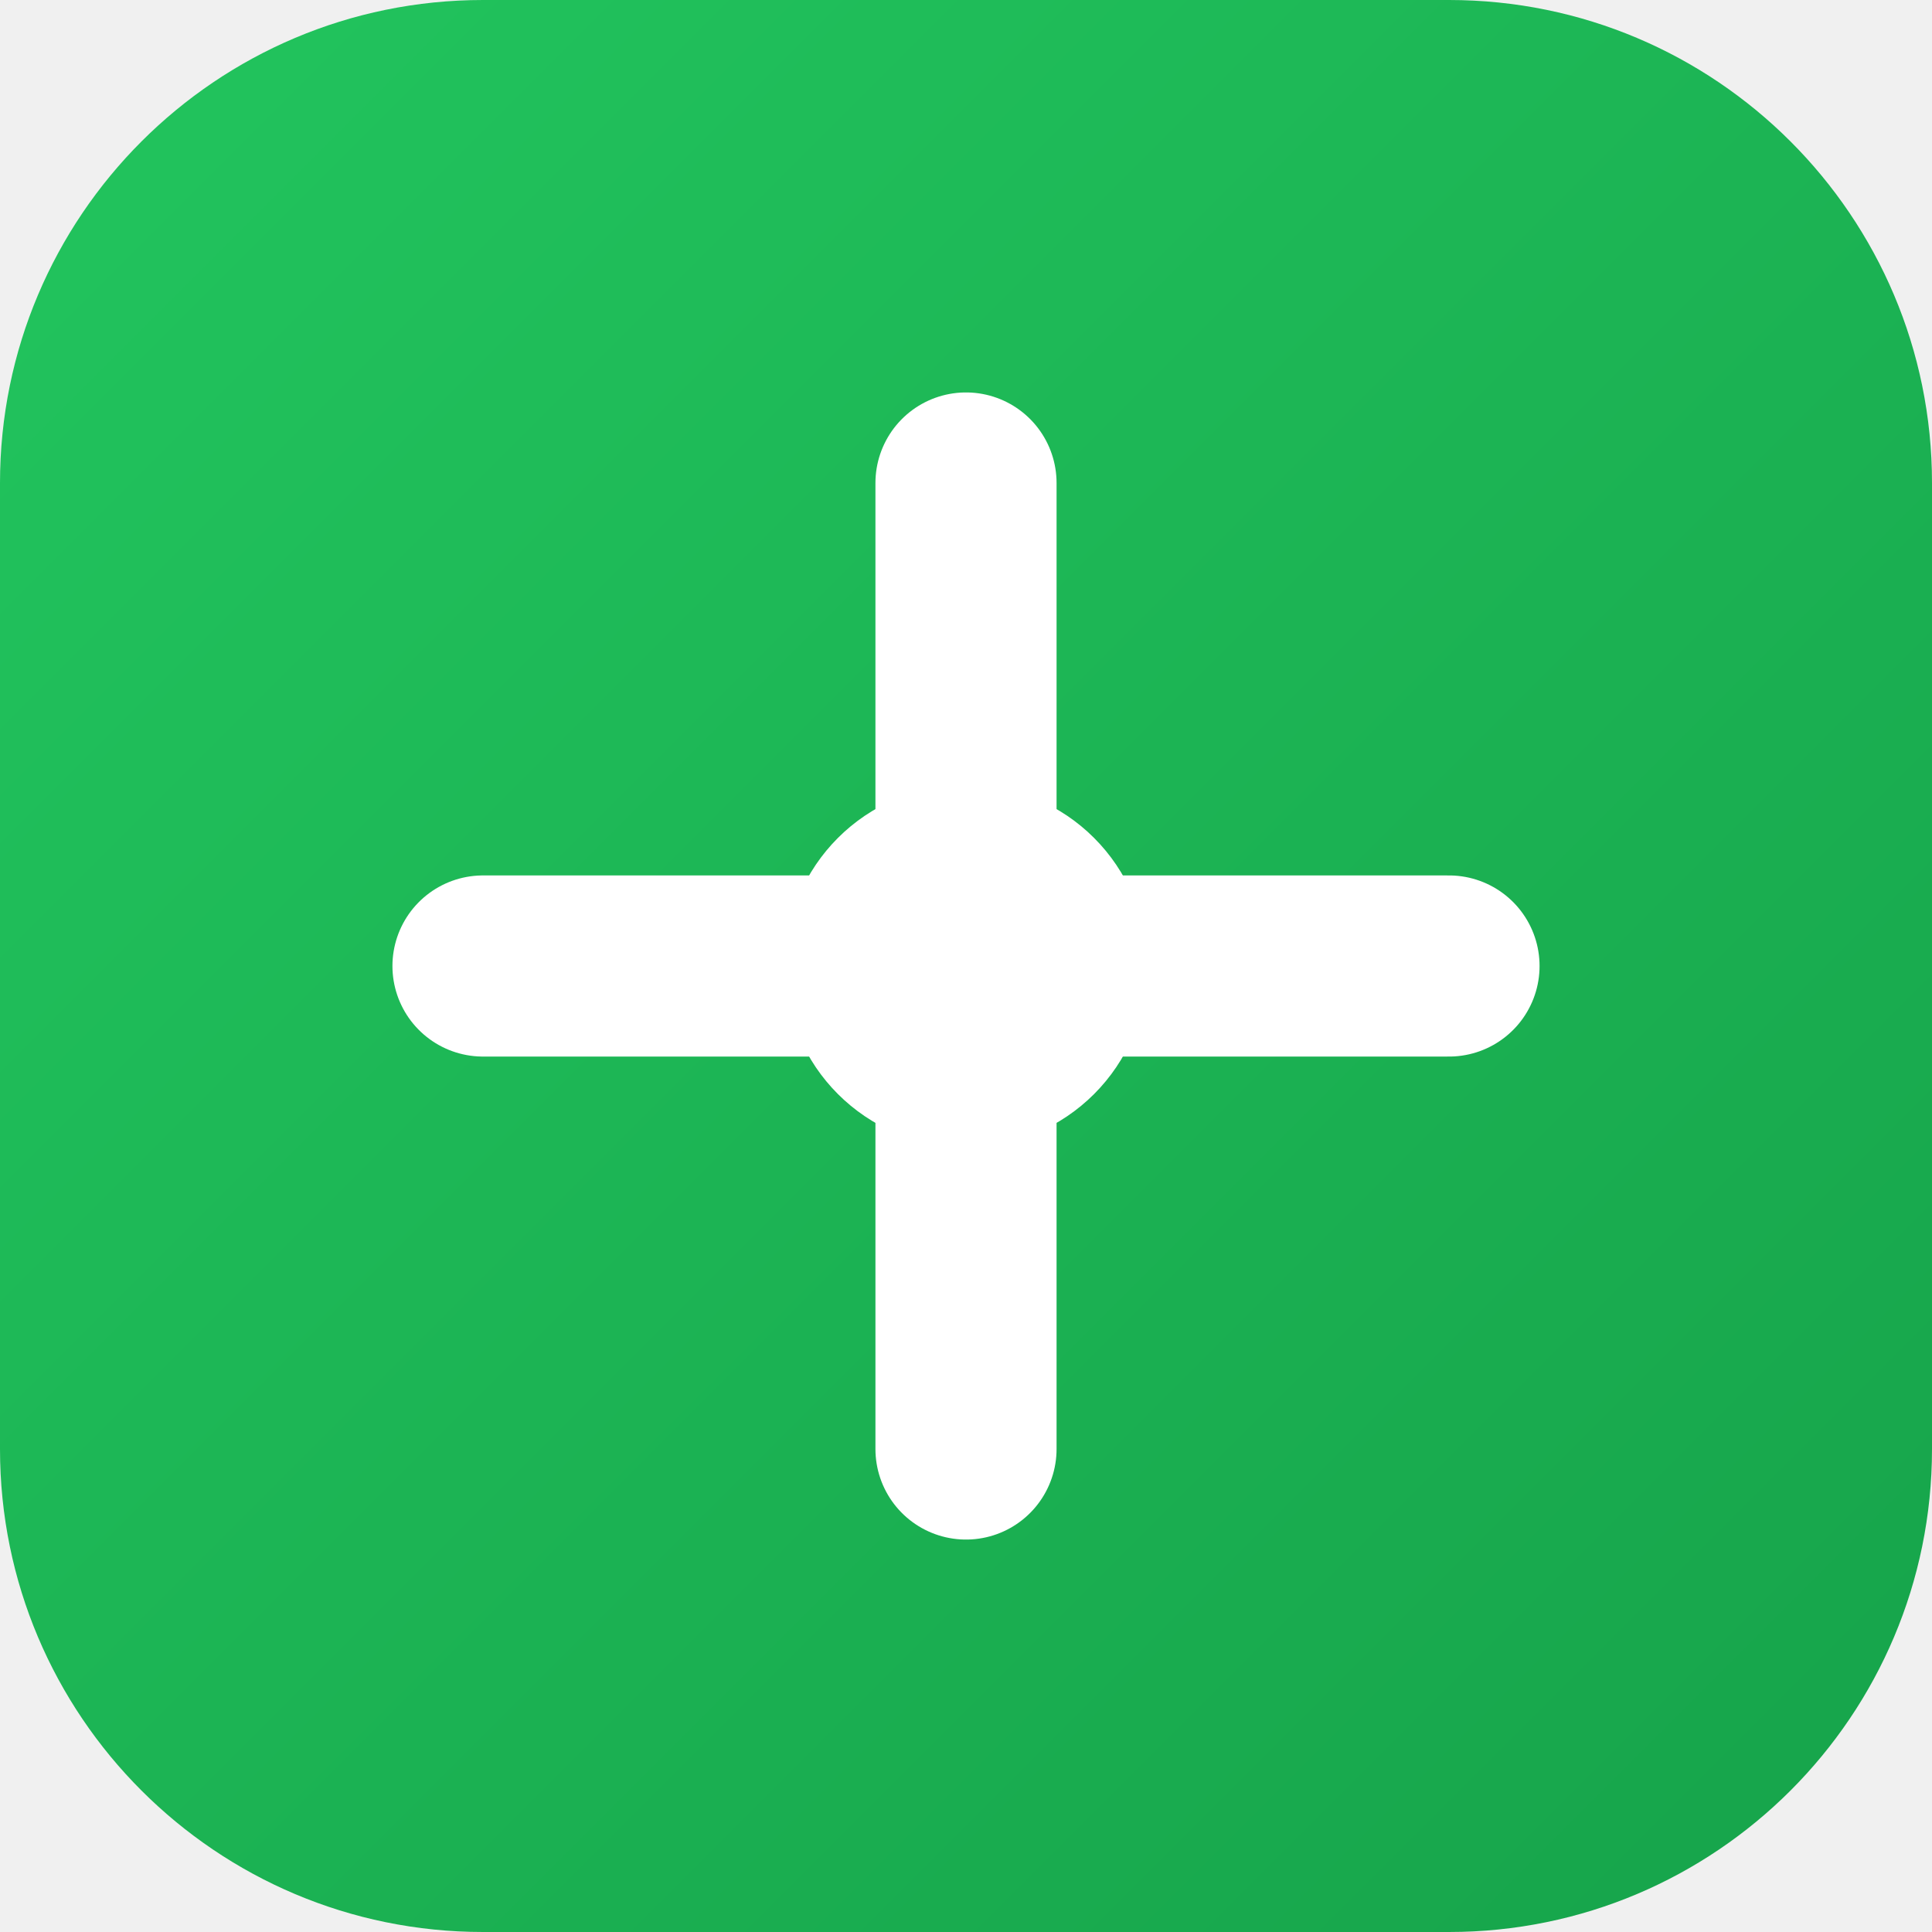
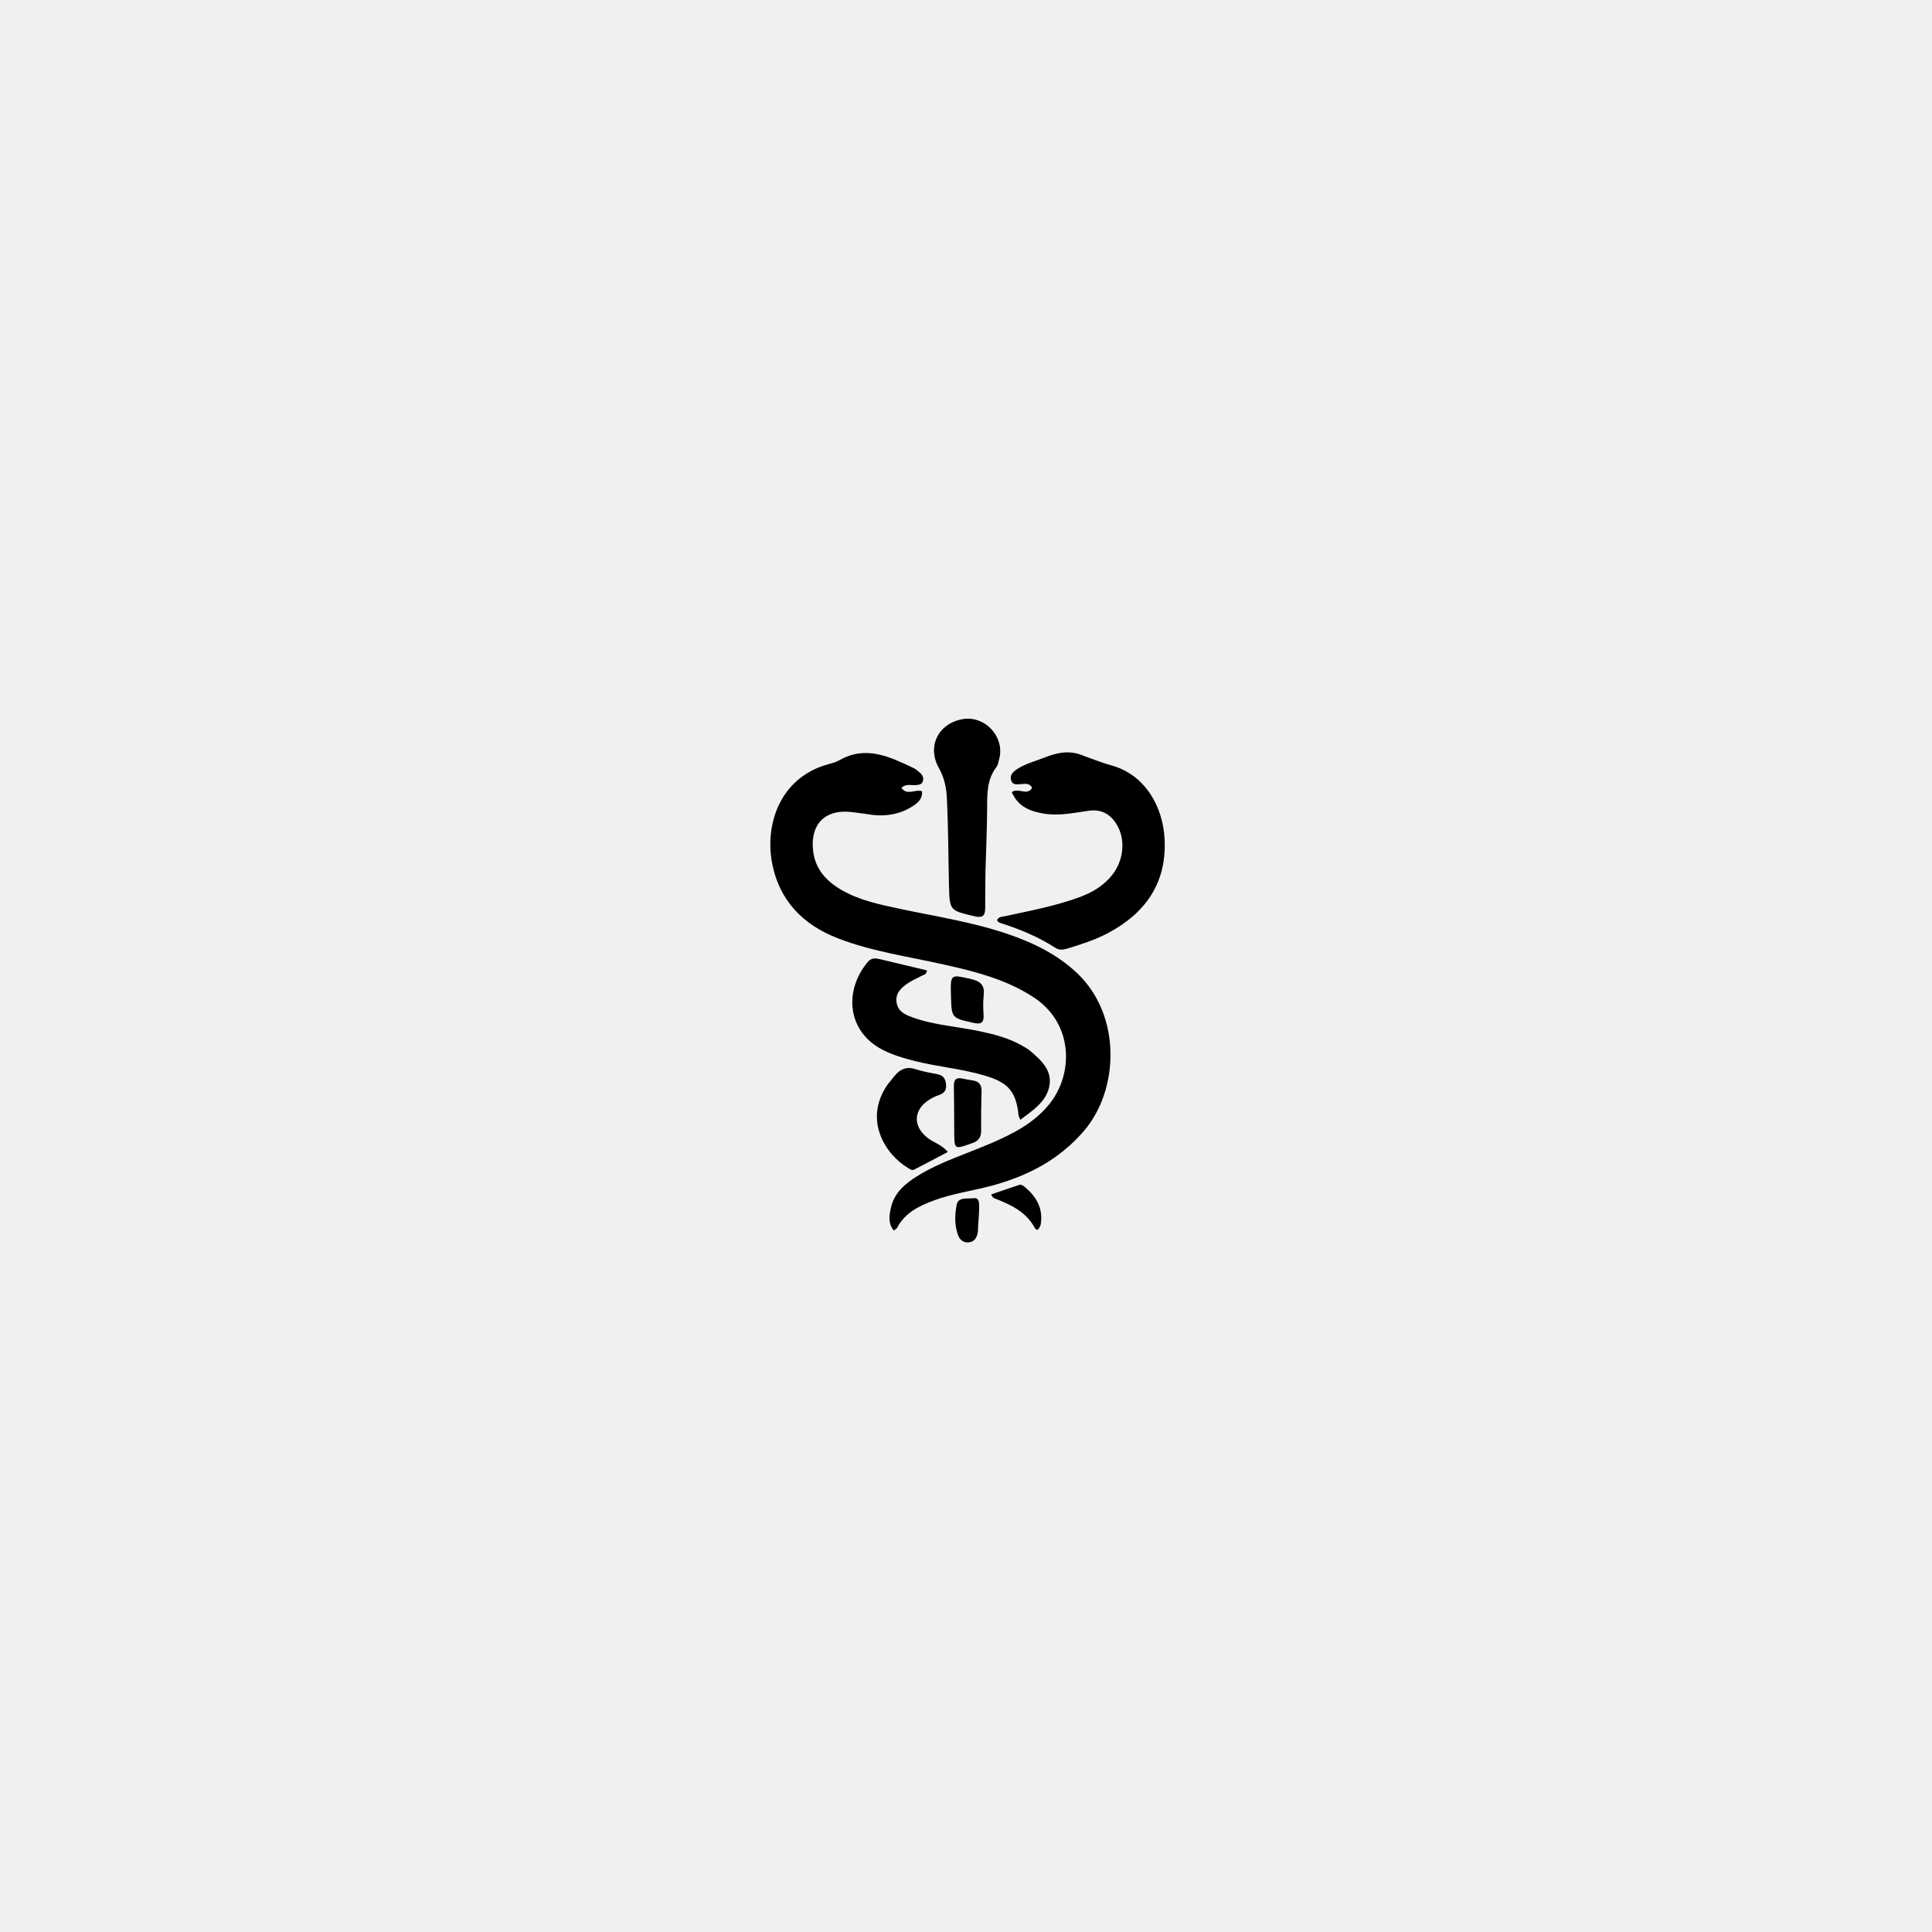
- <svg xmlns="http://www.w3.org/2000/svg" viewBox="0 0 32 32">
-   <defs>
-     <linearGradient id="grad" x1="0%" y1="0%" x2="100%" y2="100%">
-       <stop offset="0%" style="stop-color:#22c55e;stop-opacity:1" />
-       <stop offset="100%" style="stop-color:#16a34a;stop-opacity:1" />
-     </linearGradient>
-   </defs>
-   <rect width="32" height="32" rx="8" fill="url(#grad)" />
-   <path d="M8 16h16M16 8v16" stroke="white" stroke-width="3" stroke-linecap="round" />
-   <circle cx="16" cy="16" r="3" fill="white" />
+ <svg xmlns="http://www.w3.org/2000/svg" version="1.1" id="Layer_1" x="0px" y="0px" width="100%" viewBox="0 0 1024 1024" enable-background="new 0 0 1024 1024" xml:space="preserve">
+   <path fill="#000000" opacity="1" stroke="none" d=" M458.778,431.374   C455.853,431.014 453.386,430.626 450.906,430.363   C437.249,428.917 429.482,436.84 430.929,450.636   C431.966,460.532 437.85,466.971 446.001,471.689   C455.517,477.197 466.155,479.396 476.746,481.651   C495.938,485.738 515.408,488.685 534.055,495.03   C547.706,499.674 560.533,505.878 571.142,516.027   C594.404,538.282 593.255,577.564 574.498,599.419   C561.366,614.72 544.56,623.373 525.49,628.486   C515.372,631.198 504.931,632.569 495.037,636.24   C487.054,639.202 479.685,642.757 475.493,650.746   C475.224,651.258 474.539,651.551 473.703,652.224   C470.522,648.197 471.32,643.876 472.273,639.84   C474.082,632.179 479.694,627.397 486.033,623.447   C498.42,615.727 512.396,611.531 525.671,605.776   C537.041,600.847 547.93,595.295 556.029,585.378   C569.135,569.332 569.003,542.674 548.207,528.839   C533.689,519.181 517.335,515.085 500.746,511.328   C481.781,507.033 462.387,504.397 444.125,497.334   C425.615,490.174 413.043,477.378 409.235,457.514   C405.285,436.907 413.416,412.156 438.844,405.096   C440.925,404.519 443.092,403.955 444.945,402.904   C459.075,394.891 471.638,401.148 484.226,407.1   C485.55,407.726 486.686,408.808 487.804,409.797   C489.172,411.007 489.678,412.667 489.039,414.338   C488.414,415.976 486.718,415.986 485.211,416.119   C482.83,416.329 480.22,415.235 477.755,417.585   C480.793,421.891 485.156,418.102 488.687,419.397   C489.051,423.65 486.188,425.78 483.292,427.574   C475.852,432.184 467.715,433.037 458.778,431.374  z" />
+   <path fill="#000000" opacity="1" stroke="none" d=" M574.197,400.534   C579.294,402.323 583.925,404.283 588.735,405.573   C607.251,410.537 616.301,427.871 617.242,444.331   C618.584,467.812 607.267,483.962 587.085,494.64   C580.284,498.239 572.963,500.536 565.635,502.783   C563.506,503.435 561.425,503.698 559.396,502.386   C550.375,496.554 540.55,492.493 530.359,489.241   C529.562,488.986 528.789,488.661 528.502,487.626   C529.287,485.852 531.021,485.951 532.599,485.609   C545.767,482.749 559.042,480.286 571.761,475.674   C578.589,473.198 584.75,469.657 589.39,463.872   C595.705,455.998 596.735,444.732 591.727,436.747   C588.323,431.319 583.529,428.777 576.947,429.715   C569.221,430.816 561.489,432.516 553.629,431.293   C546.216,430.14 539.579,427.631 536.269,419.835   C539.763,417.208 544.31,422.097 547.04,417.601   C545.85,415.031 543.578,415.409 541.478,415.558   C539.315,415.711 536.863,416.318 535.946,413.654   C535.04,411.025 536.811,409.187 538.806,407.831   C543.272,404.797 548.515,403.519 553.462,401.571   C560.129,398.946 566.832,397.367 574.197,400.534  z" />
+   <path fill="#000000" opacity="1" stroke="none" d=" M468.836,508.967   C476.598,510.828 483.961,512.58 491.282,514.322   C491.146,516.677 489.507,516.636 488.452,517.219   C485.981,518.581 483.315,519.648 481.017,521.248   C477.544,523.667 474.413,526.492 475.224,531.442   C475.993,536.141 479.684,537.772 483.49,539.167   C495.139,543.435 507.554,544.061 519.561,546.639   C527.238,548.288 534.782,550.231 541.653,554.182   C543.094,555.011 544.603,555.79 545.861,556.853   C551.555,561.664 557.541,566.993 556.278,575.065   C554.938,583.633 547.742,588.324 540.794,593.494   C540.262,592.147 539.895,591.595 539.835,591.011   C538.577,578.79 534.597,573.933 522.51,570.262   C510.073,566.484 497.045,565.469 484.482,562.258   C478.832,560.814 473.24,559.177 468.021,556.529   C448.969,546.862 447.187,525.289 459.793,510.021   C462.517,506.72 465.434,508.285 468.836,508.967  z" />
+   <path fill="#000000" opacity="1" stroke="none" d=" M522.309,462.002   C522.256,468.668 522.146,474.834 522.176,480.999   C522.196,484.943 521.269,486.754 516.574,485.653   C503.423,482.569 503.307,482.77 502.978,469.246   C502.605,453.925 502.631,438.598 501.873,423.279   C501.587,417.492 500.581,412.325 497.668,407.17   C491.25,395.809 497.113,383.733 509.786,381.227   C521.874,378.836 532.816,390.548 529.563,402.419   C529.169,403.86 528.934,405.503 528.072,406.629   C523.029,413.216 523.227,420.816 523.195,428.536   C523.149,439.526 522.628,450.514 522.309,462.002  z" />
+   <path fill="#000000" opacity="1" stroke="none" d=" M470.57,574.67   C471.939,572.962 473.073,571.531 474.242,570.128   C477.154,566.632 480.557,565.147 485.215,566.669   C488.984,567.902 492.939,568.603 496.845,569.367   C499.984,569.982 501.176,571.781 501.432,574.893   C501.686,577.983 500.376,579.464 497.664,580.387   C495.949,580.971 494.276,581.792 492.731,582.743   C484.031,588.094 483.654,596.867 491.697,603.153   C494.907,605.662 499.156,606.687 502.371,610.562   C496.167,613.822 490.381,616.897 484.557,619.896   C483.359,620.513 482.305,619.647 481.323,619.069   C469.31,612 457.34,593.45 470.57,574.67  z" />
+   <path fill="#000000" opacity="1" stroke="none" d=" M514.85,606.042   C505.824,609.267 505.822,609.267 505.762,599.971   C505.709,591.823 505.742,583.674 505.572,575.529   C505.502,572.168 506.843,570.961 510.077,571.646   C511.863,572.025 513.657,572.388 515.464,572.64   C518.83,573.108 520.342,574.884 520.241,578.371   C520.038,585.35 519.947,592.337 520.021,599.319   C520.059,602.87 518.542,604.96 514.85,606.042  z" />
+   <path fill="#000000" opacity="1" stroke="none" d=" M515.904,542.119   C504.344,539.585 504.344,539.585 504.032,527.777   C503.726,516.147 503.673,516.373 514.951,518.989   C519.929,520.143 521.97,522.412 521.386,527.523   C520.991,530.973 521.101,534.515 521.327,537.994   C521.581,541.923 519.959,543.157 515.904,542.119  z" />
+   <path fill="#000000" opacity="1" stroke="none" d=" M551.584,649.068   C550.856,651.124 549.802,653.243 548.32,650.573   C543.689,642.228 535.844,638.559 527.569,635.337   C527.113,635.159 526.661,634.923 526.276,634.625   C526.037,634.441 525.929,634.088 525.321,633.077   C530.355,631.358 535.23,629.65 540.139,628.048   C541.36,627.65 542.394,628.474 543.275,629.219   C549.293,634.311 553.004,640.419 551.584,649.068  z" />
+   <path fill="#000000" opacity="1" stroke="none" d=" M518.418,650.079   C518.344,651.508 518.38,652.518 518.187,653.483   C517.663,656.112 516.359,658.206 513.464,658.487   C510.617,658.763 508.705,657.142 507.768,654.606   C505.817,649.324 506.068,643.675 507.094,638.45   C507.906,634.312 512.857,635.47 516.044,635.07   C519.118,634.686 518.964,637.713 518.972,639.743   C518.985,643.041 518.626,646.34 518.418,650.079  z" />
</svg>
